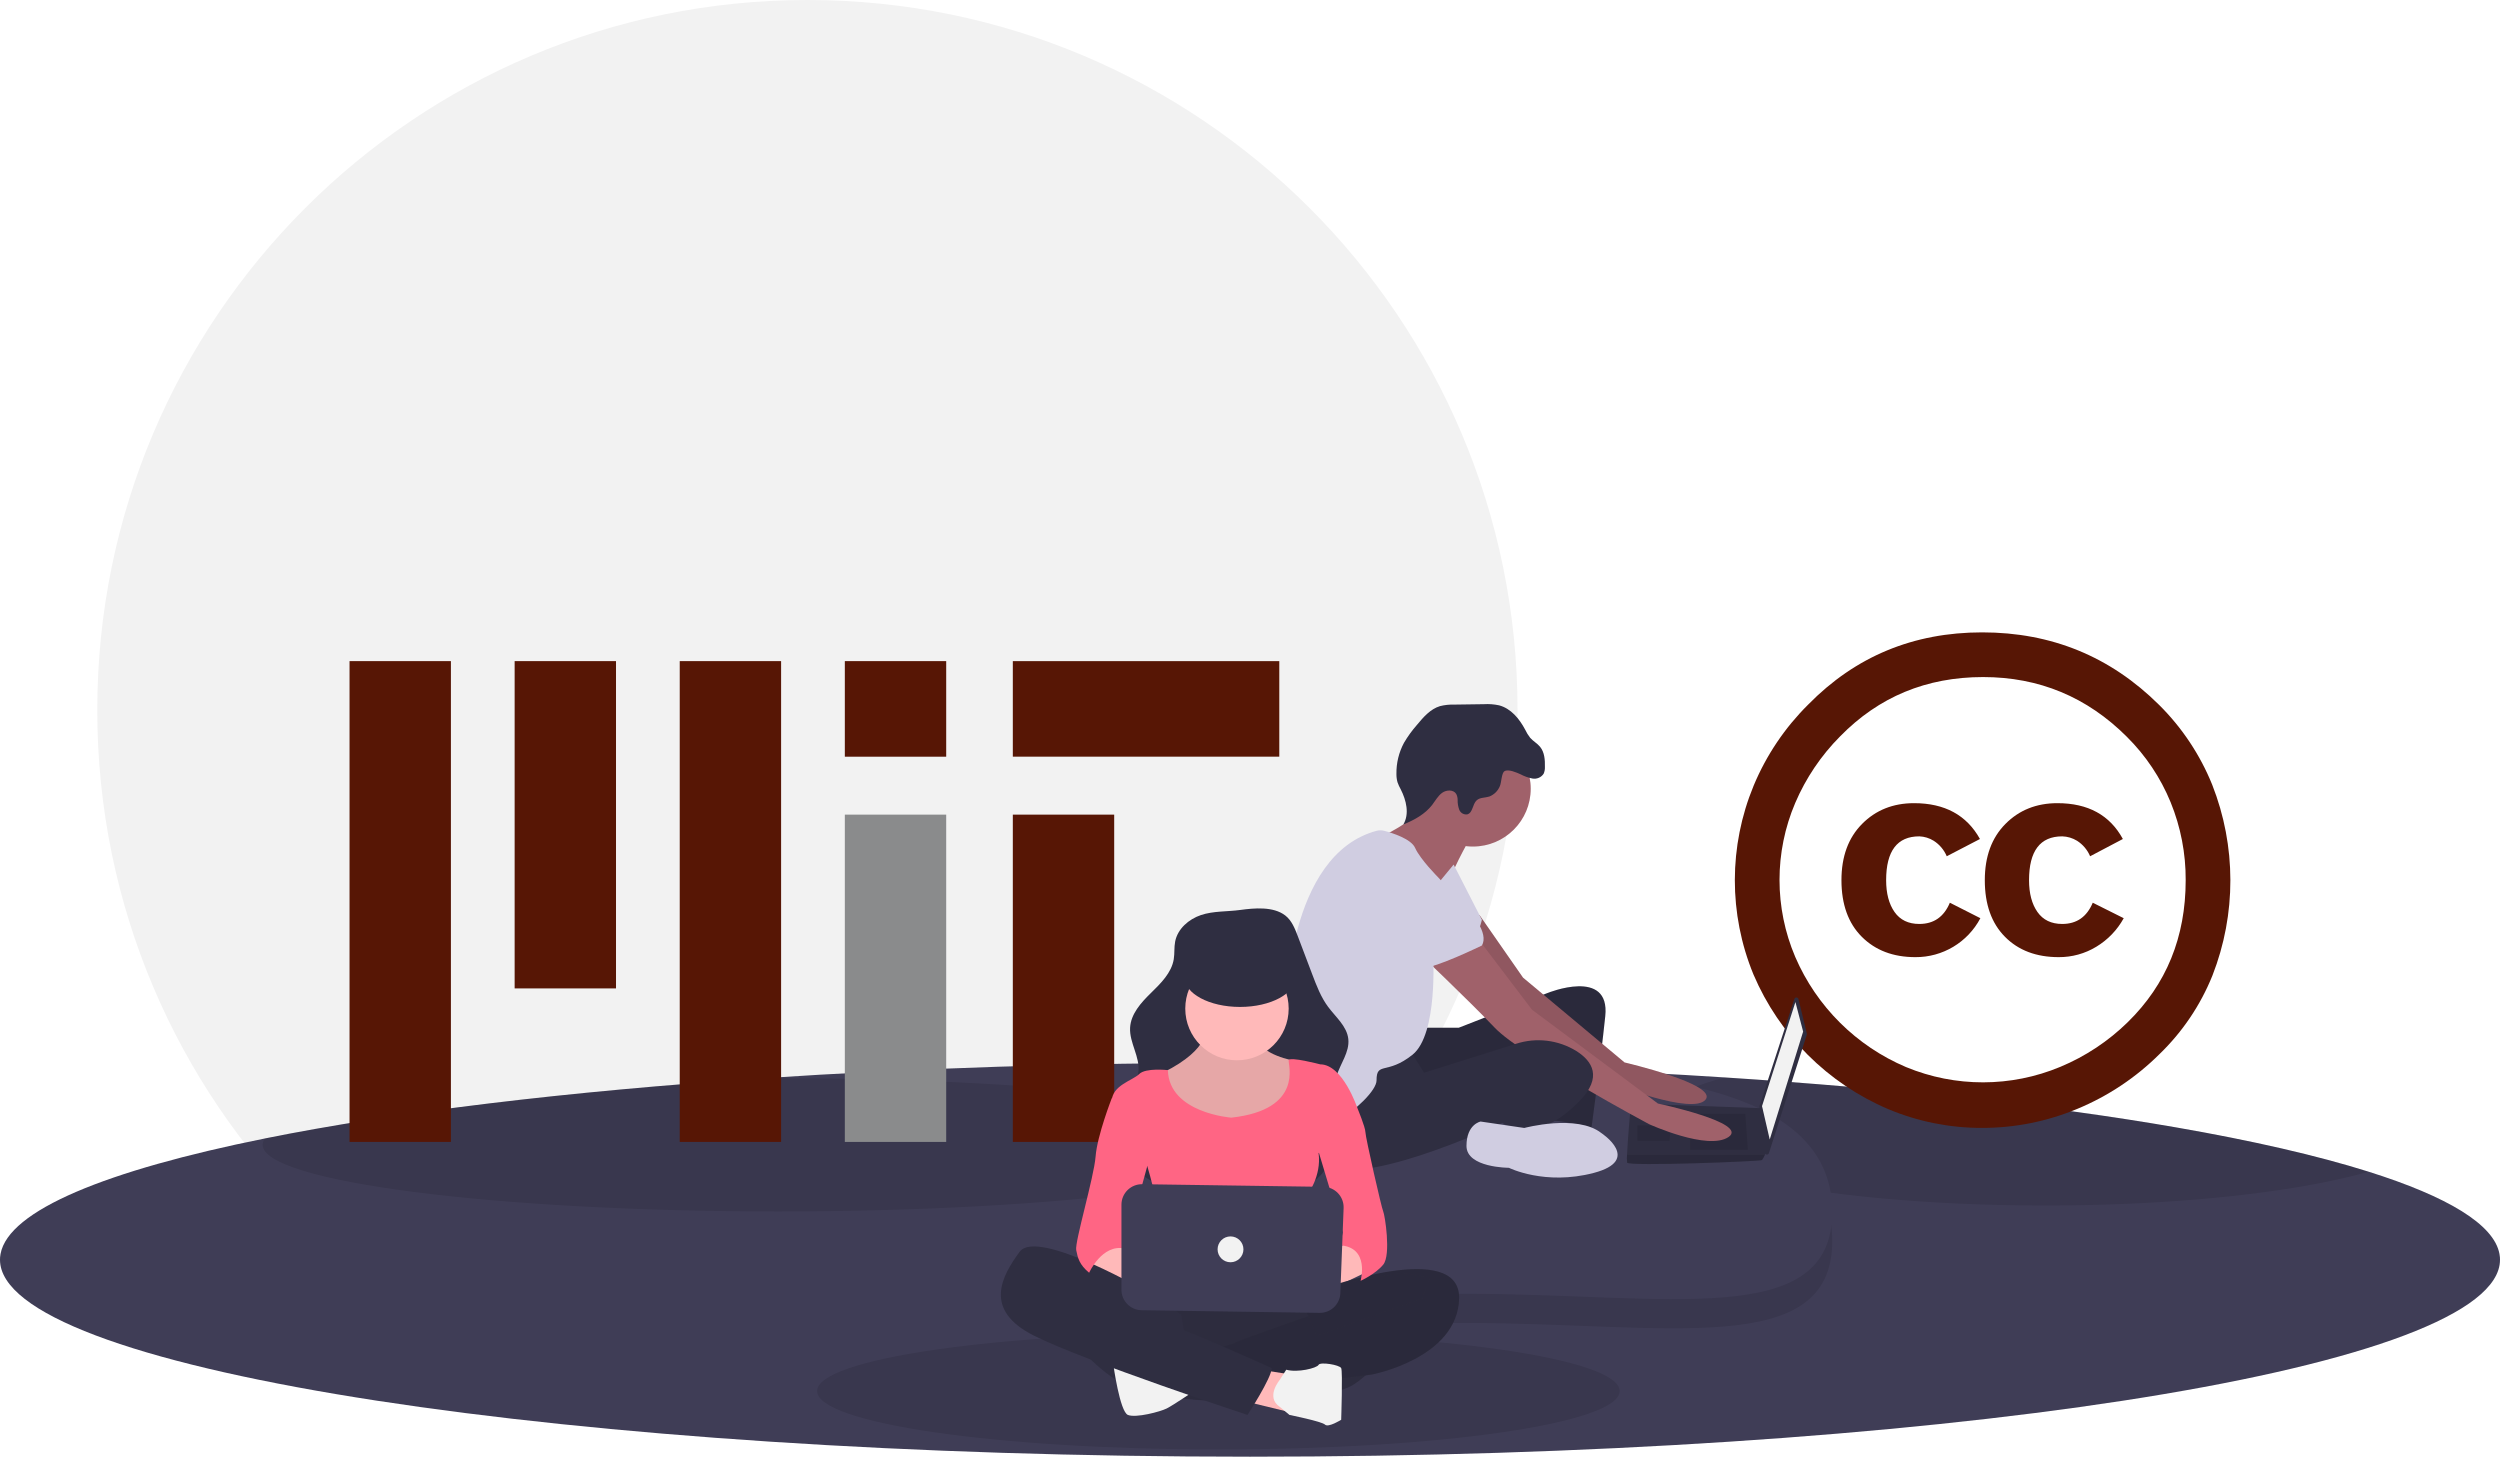
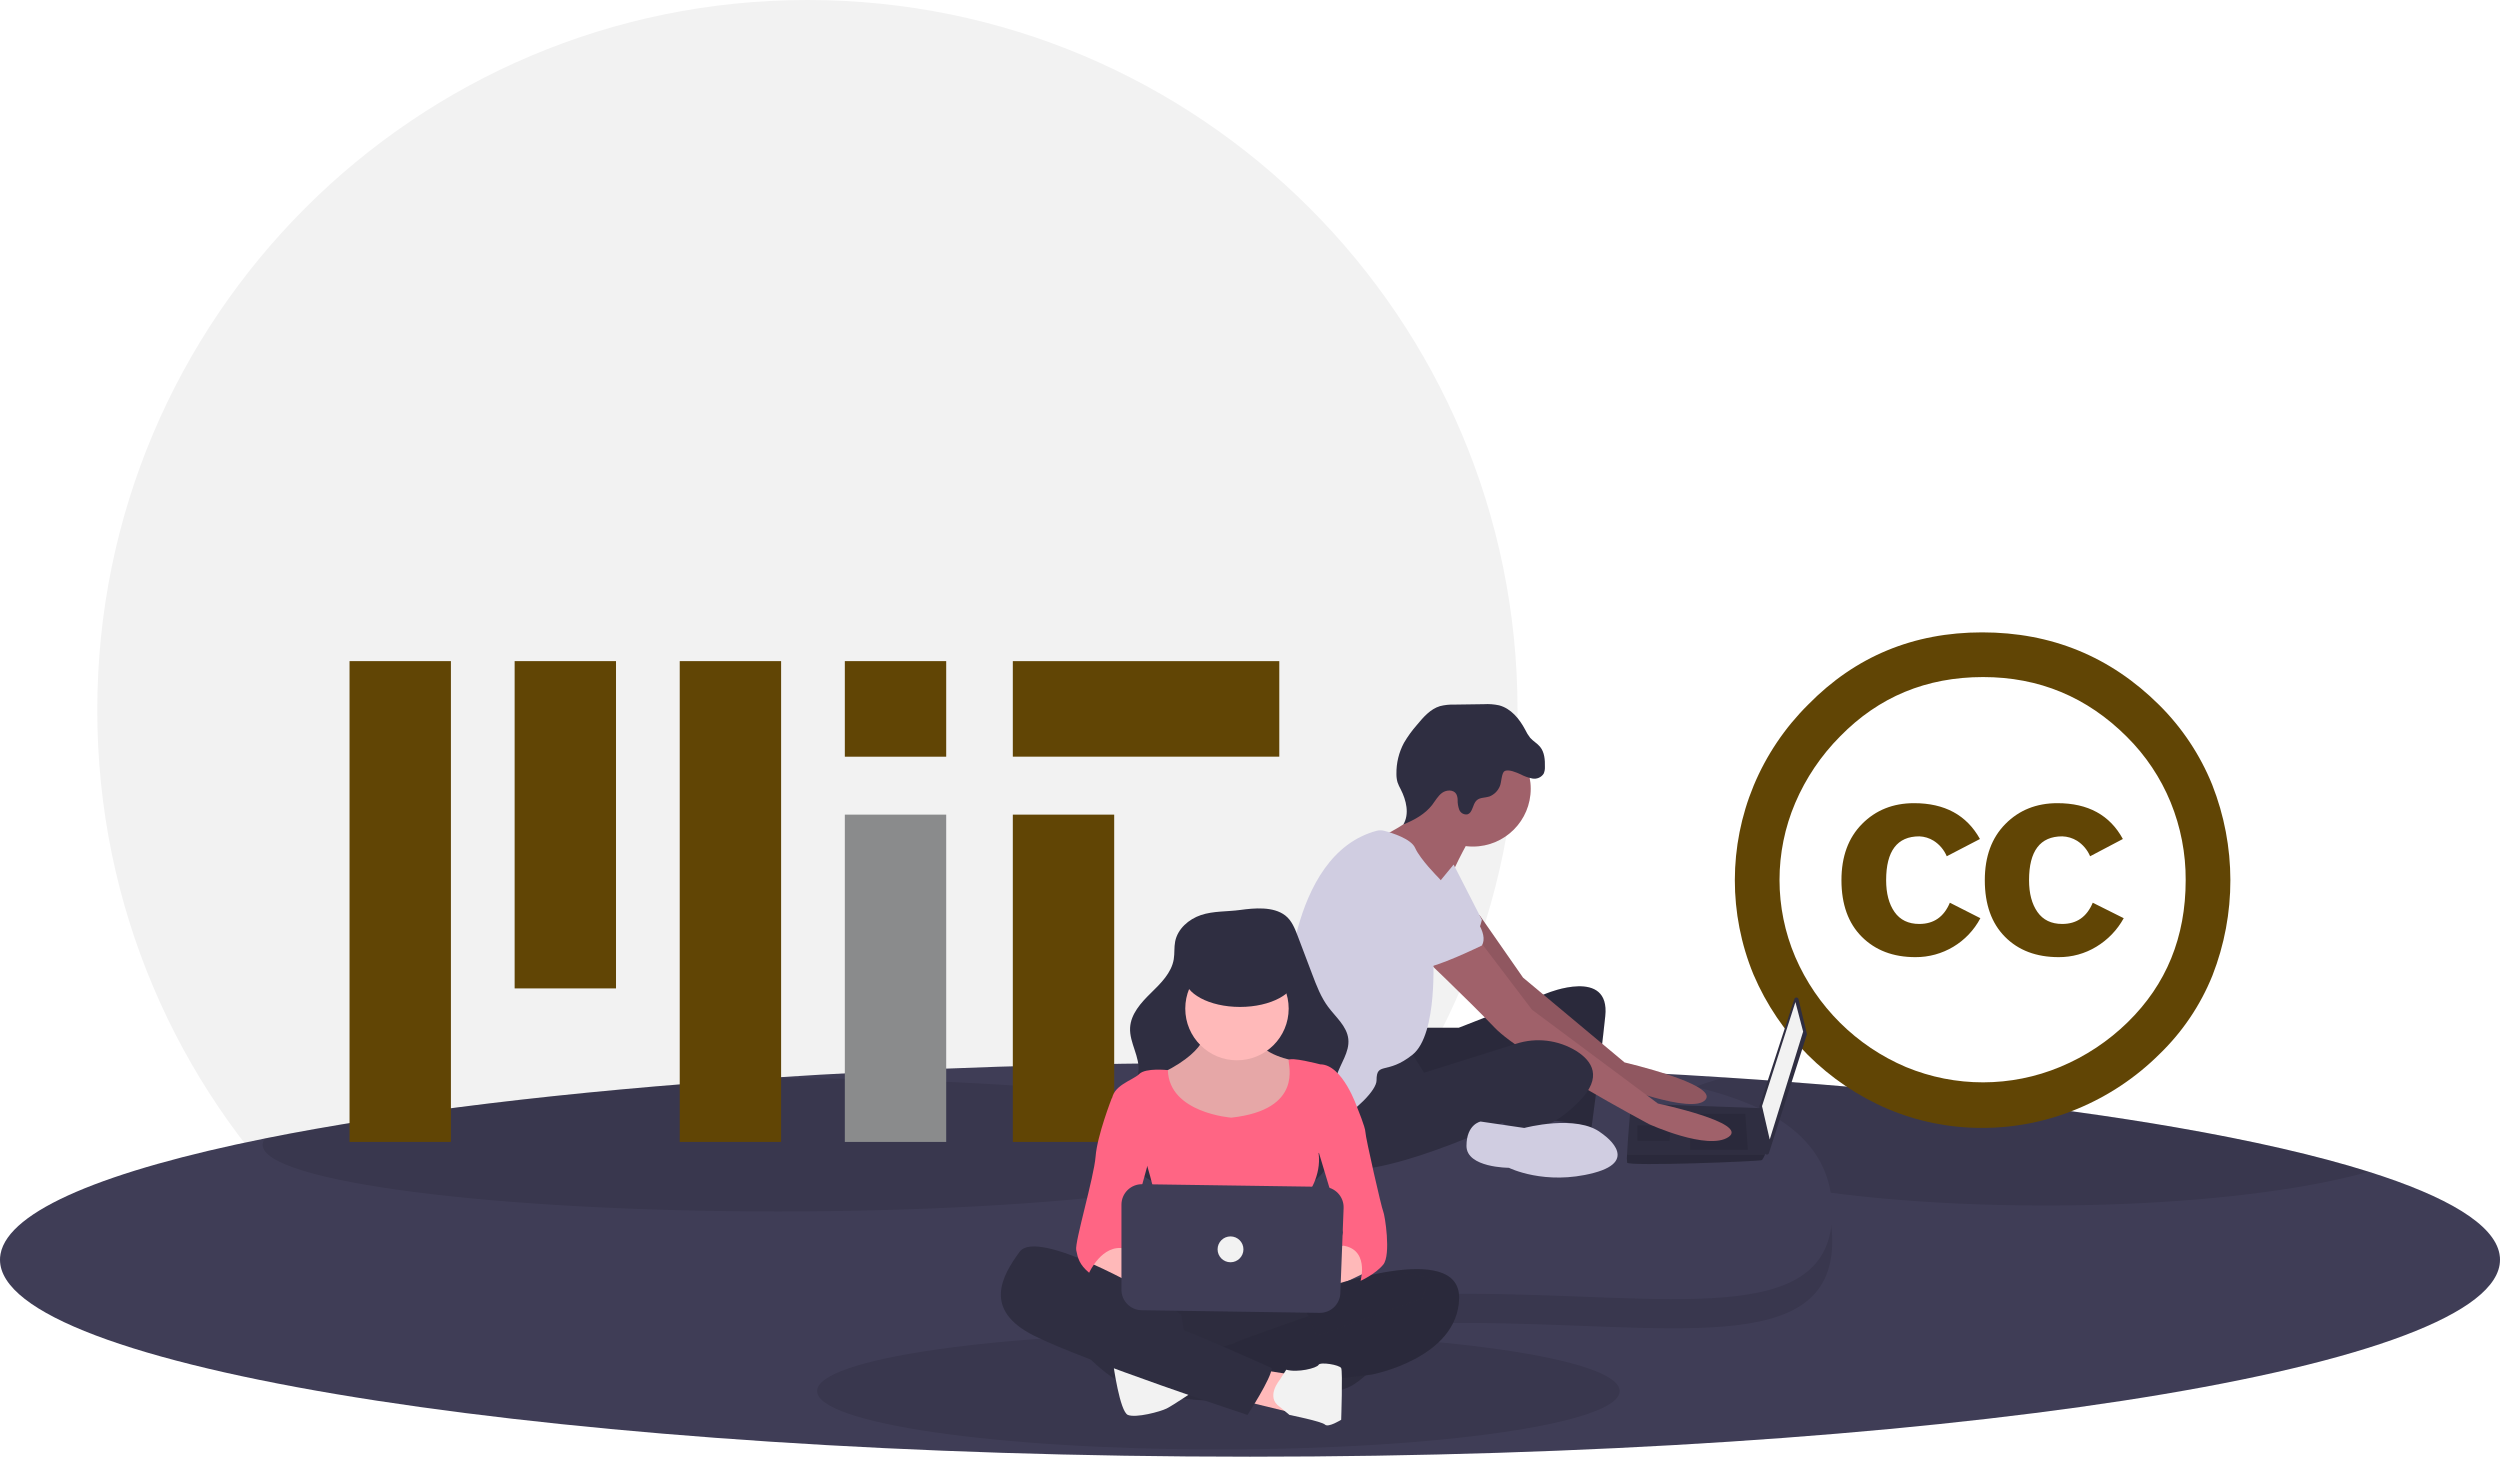
<svg xmlns="http://www.w3.org/2000/svg" data-name="Layer 1" width="1028" height="598.997" viewBox="0 0 1028 598.997">
  <circle cx="332.005" cy="292.004" r="292.004" fill="#f2f2f2" />
  <path d="M1028 517.997a13.69 13.69 0 01-.17 2.12c-7.14 43.76-234.46 78.88-513.83 78.88S7.31 563.877.17 520.117a13.675 13.675 0 01-.17-2.12c0-.2 0-.41.02-.61 0-.11.01-.21.01-.32a.49.49 0 00.01-.12c.04-.45.1-.88.18-1.32 3.26-17.89 43.35-34.33 108.74-47.5 53.48-10.77 123.89-19.36 204.93-24.76 61.5-4.1 129.12-6.37 200.11-6.37 57.12 0 112.06 1.47 163.38 4.17h.02q16.11.855 31.74 1.87c71.33 4.62 134.63 11.69 185.63 20.54 31.37 5.45 58.1 11.58 79.19 18.22h.01c32.46 10.23 51.6 21.7 53.81 33.83.08.44.14.87.18 1.32a.487.487 0 00.01.12c0 .11.01.21.01.32.02.2.02.41.02.61z" fill="#3f3d56" />
  <ellipse cx="501" cy="571.997" rx="165" ry="24" opacity=".1" />
  <path d="M973.96 481.797c-5.77 1.65-12.27 3.18-19.4 4.58-29.36 5.78-69.42 9.33-113.53 9.33-49.28 0-93.45-4.43-123.38-11.44-24.84-5.82-39.88-13.39-39.88-21.7 0-7.3 11.64-14.06 31.37-19.53 71.33 4.62 134.63 11.69 185.63 20.54 31.37 5.45 58.1 11.58 79.19 18.22zM532 470.747c0 15.13-94.92 27.4-212 27.4s-212-12.27-212-27.4a4.372 4.372 0 01.96-2.62c53.48-10.77 123.89-19.36 204.93-24.76q3.045-.015 6.11-.01c117.08 0 212 12.26 212 27.39z" opacity=".1" />
-   <path fill="#571605" d="M416.472 334.975h41.685v134.584h-41.685zm-136.966-63.124h41.685v197.708h-41.685zm-135.776 0h41.685v197.708H143.73zm67.888 0h41.685v134.584h-41.685zm135.775 0h41.685v39.303h-41.685z" />
+   <path fill="#614505" d="M416.472 334.975h41.685v134.584h-41.685zm-136.966-63.124h41.685v197.708h-41.685zm-135.776 0h41.685v197.708H143.73zm67.888 0h41.685v134.584h-41.685zm135.775 0h41.685v39.303h-41.685z" />
  <path fill="#8a8b8c" d="M347.393 334.975h41.685v134.584h-41.685z" />
-   <path fill="#571605" d="M416.472 271.851h109.573v39.303H416.472zm398.59-11.822q42.748 0 72.774 29.84a97.983 97.983 0 0121.832 32.838 107.346 107.346 0 01.095 78.409 93.533 93.533 0 01-21.74 32.294 104.704 104.704 0 01-33.84 22.56 101.425 101.425 0 01-39.115 7.824 99.015 99.015 0 01-38.661-7.734 104.845 104.845 0 01-55.4-55.396 101.764 101.764 0 01.09-77.594 102.307 102.307 0 0122.468-33.386q29.109-29.649 71.497-29.655zm.37 18.377q-34.93 0-58.769 24.38a87.595 87.595 0 00-18.466 27.38 80.789 80.789 0 000 63.312 86.249 86.249 0 0045.577 45.31 82.687 82.687 0 0063.41-.09 87.995 87.995 0 0027.741-18.374q23.831-23.287 23.828-58.405a83.659 83.659 0 00-6.186-32.02 81.465 81.465 0 00-18.002-26.93q-24.576-24.561-59.134-24.563zm-1.277 66.59l-13.65 7.098a14.006 14.006 0 00-5.364-6.368 12.087 12.087 0 00-5.916-1.818q-13.64 0-13.646 18.011 0 8.186 3.454 13.095 3.458 4.915 10.192 4.916 8.916 0 12.557-8.733l12.55 6.368a29.99 29.99 0 01-26.744 16.011q-13.644 0-22.016-8.37-8.367-8.367-8.367-23.284 0-14.556 8.46-23.105 8.457-8.549 21.379-8.552 18.926-.01 27.11 14.732zm58.764 0l-13.464 7.098a13.992 13.992 0 00-5.368-6.368 12.373 12.373 0 00-6.094-1.818q-13.645 0-13.65 18.011 0 8.186 3.458 13.095 3.453 4.915 10.192 4.916 8.907 0 12.547-8.733l12.736 6.368a31.277 31.277 0 01-11.274 11.736 29.398 29.398 0 01-15.464 4.275q-13.831 0-22.1-8.37-8.29-8.367-8.284-23.284 0-14.556 8.463-23.105 8.453-8.549 21.373-8.552 18.922-.01 26.93 14.732z" />
+   <path fill="#614505" d="M416.472 271.851h109.573v39.303H416.472zm398.59-11.822q42.748 0 72.774 29.84a97.983 97.983 0 0121.832 32.838 107.346 107.346 0 01.095 78.409 93.533 93.533 0 01-21.74 32.294 104.704 104.704 0 01-33.84 22.56 101.425 101.425 0 01-39.115 7.824 99.015 99.015 0 01-38.661-7.734 104.845 104.845 0 01-55.4-55.396 101.764 101.764 0 01.09-77.594 102.307 102.307 0 0122.468-33.386q29.109-29.649 71.497-29.655zm.37 18.377q-34.93 0-58.769 24.38a87.595 87.595 0 00-18.466 27.38 80.789 80.789 0 000 63.312 86.249 86.249 0 0045.577 45.31 82.687 82.687 0 0063.41-.09 87.995 87.995 0 0027.741-18.374q23.831-23.287 23.828-58.405a83.659 83.659 0 00-6.186-32.02 81.465 81.465 0 00-18.002-26.93q-24.576-24.561-59.134-24.563zm-1.277 66.59l-13.65 7.098a14.006 14.006 0 00-5.364-6.368 12.087 12.087 0 00-5.916-1.818q-13.64 0-13.646 18.011 0 8.186 3.454 13.095 3.458 4.915 10.192 4.916 8.916 0 12.557-8.733l12.55 6.368a29.99 29.99 0 01-26.744 16.011q-13.644 0-22.016-8.37-8.367-8.367-8.367-23.284 0-14.556 8.46-23.105 8.457-8.549 21.379-8.552 18.926-.01 27.11 14.732zm58.764 0l-13.464 7.098a13.992 13.992 0 00-5.368-6.368 12.373 12.373 0 00-6.094-1.818q-13.645 0-13.65 18.011 0 8.186 3.458 13.095 3.453 4.915 10.192 4.916 8.907 0 12.547-8.733l12.736 6.368a31.277 31.277 0 01-11.274 11.736 29.398 29.398 0 01-15.464 4.275q-13.831 0-22.1-8.37-8.29-8.367-8.284-23.284 0-14.556 8.463-23.105 8.453-8.549 21.373-8.552 18.922-.01 26.93 14.732z" />
  <path d="M753.417 510.336c0 48.737-67.934 33.662-151.113 33.662S452.2 559.073 452.2 510.336s67.925-59.338 151.104-59.338 150.113 10.6 150.113 59.338z" opacity=".1" />
  <path d="M753.417 498.336c0 48.737-67.934 33.662-151.113 33.662S452.2 547.073 452.2 498.336s67.925-59.338 151.104-59.338 150.113 10.6 150.113 59.338z" fill="#3f3d56" />
  <path d="M739.542 410.842l3.433 14.164a.885.885 0 01-.017.478l-15.576 48.673a.885.885 0 01-1.721-.17l-2.155-18.961a.885.885 0 01.038-.374l14.297-43.876a.885.885 0 011.7.066z" fill="#2f2e41" />
  <path fill="#f2f2f2" d="M738.278 412.038l3.171 12.152-13.738 44.382-3.17-13.737 13.737-42.797z" />
  <path d="M669.064 478.083c.528 1.585 54.949-.529 55.477-1.057a11.469 11.469 0 001.163-2.114c.496-1.056.95-2.113.95-2.113l-2.113-17.108-53.892-1.913s-1.347 14.498-1.622 21.134a15.853 15.853 0 00.037 3.17z" fill="#2f2e41" />
  <path opacity=".1" d="M717.673 458.005l1.056 14.794h-23.776v-14.794h22.72zm-30.645 4.755l.142-.028-.67 6.368h-13.209v-6.34h13.737zm-17.964 15.323c.528 1.585 54.949-.529 55.477-1.057a11.469 11.469 0 001.163-2.114h-56.677a15.853 15.853 0 00.037 3.17z" />
  <path d="M585.055 422.605h14.794l36.457-14.265s25.89-10.568 23.776 9.51-5.812 47.024-5.812 47.024-11.624-5.284-17.964-3.699-2.114-32.23-2.114-32.23-51.778 24.833-56.534 21.663-5.811-25.361-5.811-25.361z" fill="#2f2e41" />
  <path d="M585.055 422.605h14.794l36.457-14.265s25.89-10.568 23.776 9.51-5.812 47.024-5.812 47.024-11.624-5.284-17.964-3.699-2.114-32.23-2.114-32.23-51.778 24.833-56.534 21.663-5.811-25.361-5.811-25.361z" opacity=".1" />
  <path d="M608.363 376.276l17.904 25.723 41.74 34.872s38.57 8.982 33.287 15.322-37.514-6.34-37.514-6.34-48.08-34.872-49.665-37.513-19.02-27.475-19.02-27.475z" fill="#a0616a" />
  <path d="M608.363 376.276l17.904 25.723 41.74 34.872s38.57 8.982 33.287 15.322-37.514-6.34-37.514-6.34-48.08-34.872-49.665-37.513-19.02-27.475-19.02-27.475z" opacity=".1" />
  <circle cx="605.661" cy="324.331" r="23.776" fill="#a0616a" />
  <path d="M604.076 345.465s-7.925 13.738-9.51 21.135-23.776-14.794-23.776-14.794l-2.906-7.662s20.87-9.774 19.285-17.7 16.907 19.021 16.907 19.021z" fill="#a0616a" />
  <path d="M597.736 355.504l11.624 22.72s-2.642 11.095-6.869 12.152-22.19-13.738-22.19-13.738z" fill="#d0cde1" />
  <path d="M608.303 386.677l21.663 28.531 51.778 38.57s37.514 7.925 29.06 13.737-32.758-5.283-32.758-5.283-52.307-28.003-63.403-39.627-31.701-31.173-31.701-31.173z" fill="#a0616a" />
  <path d="M579.244 431.059l6.34 10.039 37.84-11.905a29.751 29.751 0 0124.77 2.989c6.604 4.16 10.831 10.765 1.32 20.54-19.02 19.549-31.7 8.981-31.7 8.981s-63.932 30.117-74.499 15.323-11.095-22.191-11.095-22.191 40.683-25.361 47.024-23.776z" fill="#2f2e41" />
  <path d="M658.497 465.93s16.907 11.096-3.17 16.38-34.872-2.114-34.872-2.114-17.436 0-17.436-8.982 5.812-10.039 5.812-10.039l17.964 2.642s21.663-5.812 31.702 2.113z" fill="#d0cde1" />
  <path d="M625.166 318.35a17.728 17.728 0 004.982 1.785 4.548 4.548 0 004.596-1.97 6.18 6.18 0 00.522-2.794c.063-2.902-.147-6.038-1.985-8.283-1.17-1.43-2.878-2.33-4.09-3.724a17.598 17.598 0 01-2.067-3.378c-2.355-4.424-5.843-8.676-10.69-9.951a23.183 23.183 0 00-6.24-.477l-12.206.172a21.25 21.25 0 00-5.872.632c-3.93 1.188-6.79 4.492-9.41 7.651a47.851 47.851 0 00-5.396 7.448 26.133 26.133 0 00-3.098 12.804 11.98 11.98 0 00.44 3.388 18.801 18.801 0 001.33 2.925c2.29 4.496 3.649 10.112 1.071 14.45 4.478-1.83 8.909-4.228 11.863-8.059 1.322-1.714 2.358-3.72 4.12-4.977s4.63-1.367 5.76.479a5.163 5.163 0 01.582 2.418 11.084 11.084 0 00.668 4.081 3.058 3.058 0 003.322 1.896c2.3-.648 2.08-4.179 3.852-5.782 1.346-1.218 3.422-.986 5.15-1.538a7.643 7.643 0 004.387-4.321c.655-1.468.645-5.31 1.884-6.105 1.553-.997 5.085.588 6.525 1.23z" fill="#2f2e41" />
  <path d="M565.996 341.638a6.27 6.27 0 013.264.008c3.392.911 10.995 3.321 12.625 6.99 2.114 4.755 9.51 12.152 9.51 12.152s10.04 10.038 7.926 16.907-10.039 14.794-10.039 14.794 2.114 32.758-8.453 41.212-14.794 2.642-14.794 10.567-32.758 32.758-39.099 17.436c0 0 3.17-28.532 2.114-38.57-1.042-9.894.483-71.624 36.946-81.496z" fill="#d0cde1" />
  <path d="M582.942 354.976s32.23 23.776 26.418 33.814c0 0-19.55 9.51-23.776 8.982s-20.606-19.02-24.833-20.605-6.34-30.117 22.191-22.191z" fill="#d0cde1" />
  <path d="M493.81 376.281c-5.012 1.693-9.553 5.653-10.58 10.843-.476 2.406-.184 4.907-.584 7.327-.929 5.611-5.334 9.897-9.397 13.878s-8.258 8.606-8.555 14.286c-.324 6.22 4.187 12.047 3.406 18.226-.907 7.18-8.49 11.831-10.364 18.82-1.251 4.667.282 9.695 2.806 13.815 4.808 7.853 13.028 13.184 21.78 16.041s18.076 3.46 27.283 3.556c11.21.117 23.383-.845 31.806-8.244a25.48 25.48 0 008.459-16.588c.8-8.571-2.777-17.427-.31-25.674 1.553-5.19 5.447-9.93 4.866-15.316-.568-5.266-5.168-8.999-8.323-13.253-2.946-3.972-4.734-8.663-6.486-13.288l-5.995-15.824c-1.178-3.11-2.472-6.382-5.098-8.424-4.917-3.822-12.823-3.07-18.572-2.283-5.333.732-11.012.37-16.141 2.102z" fill="#2f2e41" />
  <path d="M495.688 422.376s2.658 8.637-17.274 18.603 1.994 20.595 1.994 20.595l23.252 5.315s23.918-3.322 26.575-7.308 7.308-17.274 5.98-19.267a31.061 31.061 0 00-3.322-3.986s-15.945-2.658-15.28-9.966-21.925-3.986-21.925-3.986z" fill="#ffb9b9" />
  <path d="M495.688 422.376s2.658 8.637-17.274 18.603 1.994 20.595 1.994 20.595l23.252 5.315s23.918-3.322 26.575-7.308 7.308-17.274 5.98-19.267a31.061 31.061 0 00-3.322-3.986s-15.945-2.658-15.28-9.966-21.925-3.986-21.925-3.986z" opacity=".1" />
  <circle cx="508.643" cy="414.736" r="21.26" fill="#ffb9b9" />
  <path d="M506.318 459.58s-25.604-1.872-26.09-19.538c0 0-9.122-1.057-11.78 1.6s-11.293 4.651-11.293 11.295 14.616 26.575 14.616 26.575 7.972 26.575 4.65 31.225-3.986 16.61-3.986 16.61 33.219-2.658 38.534 0 26.574 2.657 27.903 0-1.329-35.876-1.329-35.876 5.98-7.973 4.651-17.274l15.945-18.602s-5.98-17.938-15.28-17.938c0 0-12.624-3.322-12.956-1.661s6.312 20.263-23.585 23.585z" fill="#ff6584" />
  <path d="M446.525 518.045s5.979 9.302 21.26 11.295 17.938-3.322 16.609-4.65-17.274-7.309-17.274-7.309l-9.301-7.308zm108.956-7.972l-17.273 9.966s-22.589-1.33-13.952 5.315 24.582 3.986 24.582 3.986l15.28-7.308z" fill="#ffb9b9" />
  <path d="M469.113 527.347s-15.945 39.197 3.322 45.177 72.416 4.65 84.375-3.322 15.28-18.602 13.288-21.924-15.281-12.623-24.582-13.288-76.403-6.643-76.403-6.643z" fill="#2f2e41" />
  <path d="M469.113 527.347s-15.945 39.197 3.322 45.177 72.416 4.65 84.375-3.322 15.28-18.602 13.288-21.924-15.281-12.623-24.582-13.288-76.403-6.643-76.403-6.643z" opacity=".05" />
  <path d="M544.378 529.782s56.28-20.373 55.616 4.208-35.876 31.226-35.876 31.226l-10.63 1.328-58.464 1.994s1.993-10.63-2.658-11.96c0 0 15.28-3.985 15.945-4.65s38.534-13.951 41.191-14.616 10.63-5.98 16.61-5.315c0 0 6.643-5.315 13.951-3.986l-20.595 1.329z" fill="#2f2e41" />
  <path d="M544.378 529.782s56.28-20.373 55.616 4.208-35.876 31.226-35.876 31.226l-10.63 1.328-58.464 1.994s1.993-10.63-2.658-11.96c0 0 15.28-3.985 15.945-4.65s38.534-13.951 41.191-14.616 10.63-5.98 16.61-5.315c0 0 6.643-5.315 13.951-3.986l-20.595 1.329z" opacity=".1" />
  <path fill="#2f2e41" d="M534.434 533.081l7.096 16.19 43.184-15.281 3.322-8.636-11.295-1.994-22.706 3.987-9.848 2.657-9.753 3.077z" />
  <path opacity=".1" d="M534.434 533.081l7.096 16.19 43.184-15.281 3.322-8.636-11.295-1.994-22.706 3.987-9.848 2.657-9.753 3.077z" />
  <path d="M442.538 552.593s12.623 15.945 27.24 19.93 22.588-1.328 22.588-1.328l-4.65-18.602-1.993-11.959-8.637-5.98-17.274-7.972-20.595-6.643s-8.637-1.33-8.637 0 7.972 21.26 7.972 21.26z" fill="#2f2e41" />
  <path d="M457.819 561.23s2.657 19.266 5.98 20.595 13.287-1.329 15.944-2.657 11.69-7.46 11.69-7.46-31.62-11.807-33.614-10.478z" fill="#f2f2f2" />
  <path fill="#ffb9b9" d="M518.277 563.223l12.623 1.993-1.329 15.28-17.607-4.276 6.313-12.997z" />
  <path d="M526.186 567.475s-5.916 7.042.063 11.028l3.986 3.322s13.288 2.657 14.616 3.986 6.644-1.993 6.644-1.993.665-19.931 0-21.26-8.637-2.657-9.301-1.328-8.637 3.321-13.287 1.993z" fill="#f2f2f2" />
  <path d="M473.1 531.997s-46.506-27.239-53.815-17.273-15.28 23.917 5.98 34.547 87.697 32.554 87.697 32.554 9.965-15.28 9.965-19.267c0 0-35.211-15.945-41.19-17.273s-29.897-16.61-33.22-17.938-7.972-5.315-7.972-5.315z" fill="#2f2e41" />
  <path d="M459.812 449.615l-2.657 1.993s-5.98 15.281-6.644 23.918-8.637 35.211-7.973 38.533 1.33 5.98 5.315 9.301c0 0 5.315-11.958 14.617-9.965l11.294-41.191zm93.012 0l5.315 5.98s3.322 7.972 3.322 9.965 6.643 31.226 7.308 32.554 3.322 17.938 0 21.925-9.301 6.643-9.301 6.643 3.986-13.952-8.637-14.616l1.329-5.315-11.96-39.862z" fill="#ff6584" />
  <path d="M461.14 495.356v34.995a8.413 8.413 0 008.29 8.413l73.185 1.084a8.413 8.413 0 008.532-8.09l1.346-34.998a8.413 8.413 0 00-8.286-8.736l-74.53-1.08a8.413 8.413 0 00-8.536 8.412z" fill="#3f3d56" />
  <ellipse cx="509.89" cy="401.732" rx="22.884" ry="12.322" fill="#2f2e41" />
  <circle cx="505.986" cy="513.727" r="5.315" fill="#f2f2f2" />
</svg>
